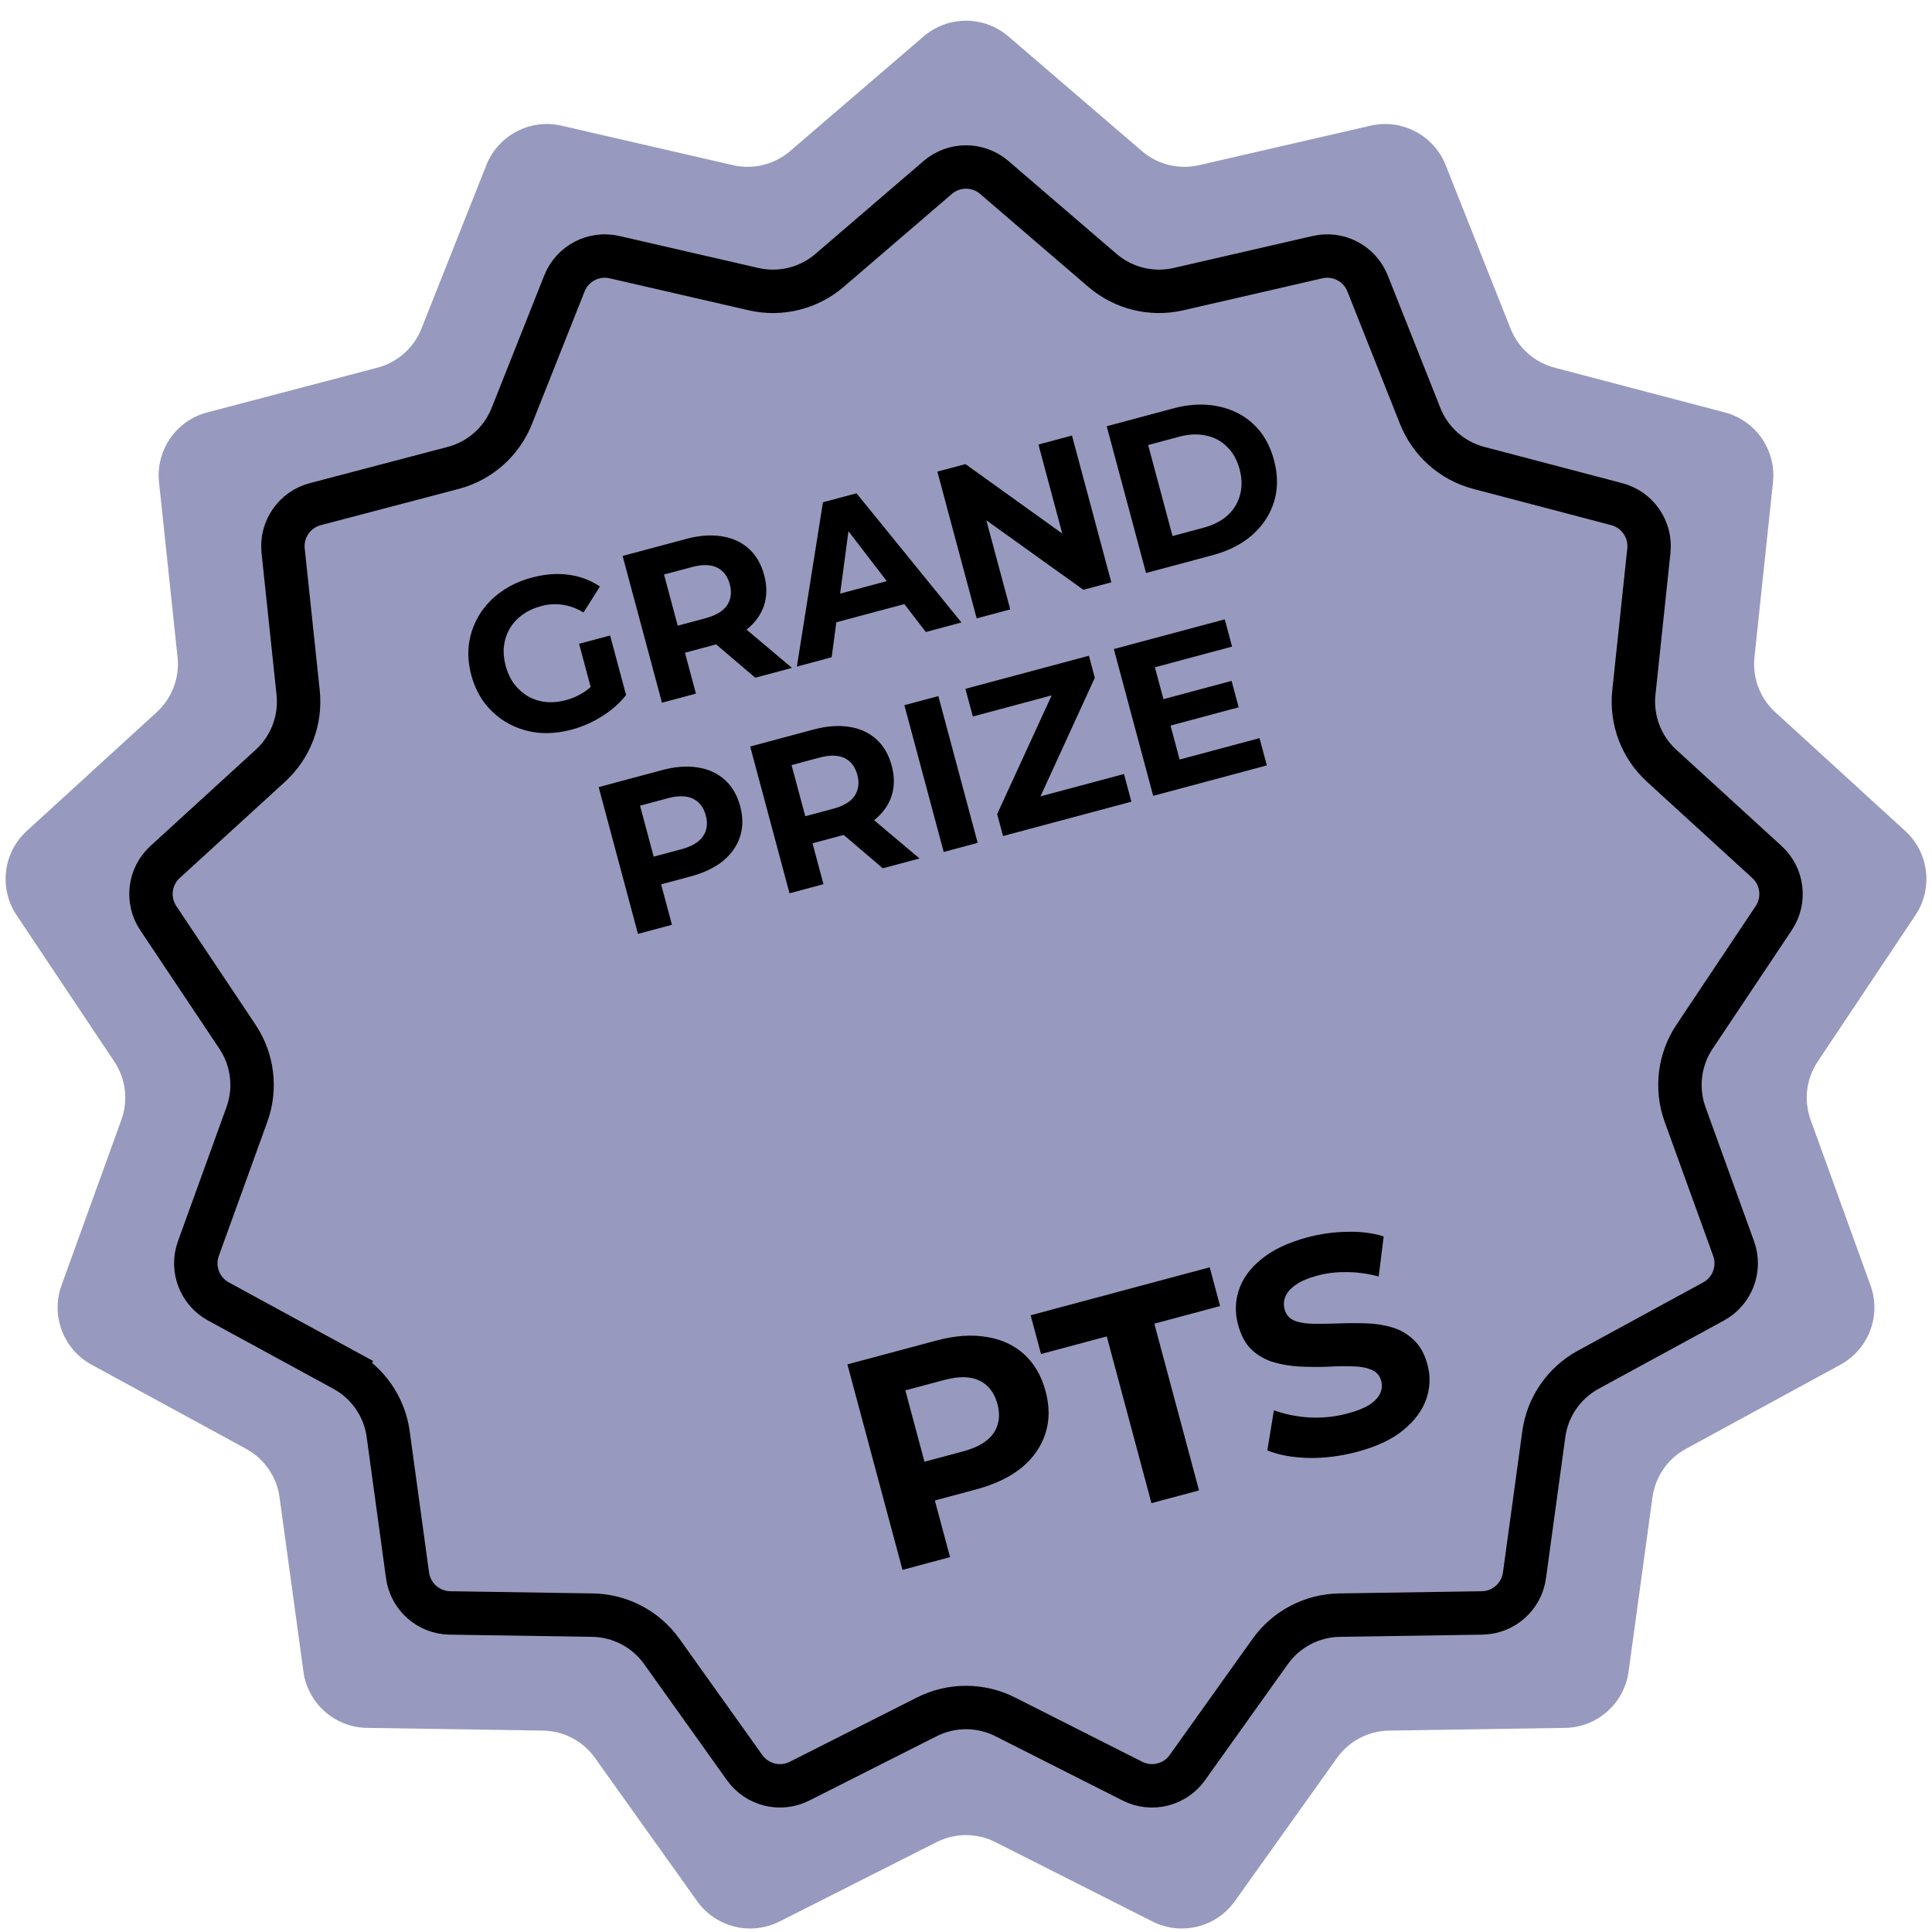
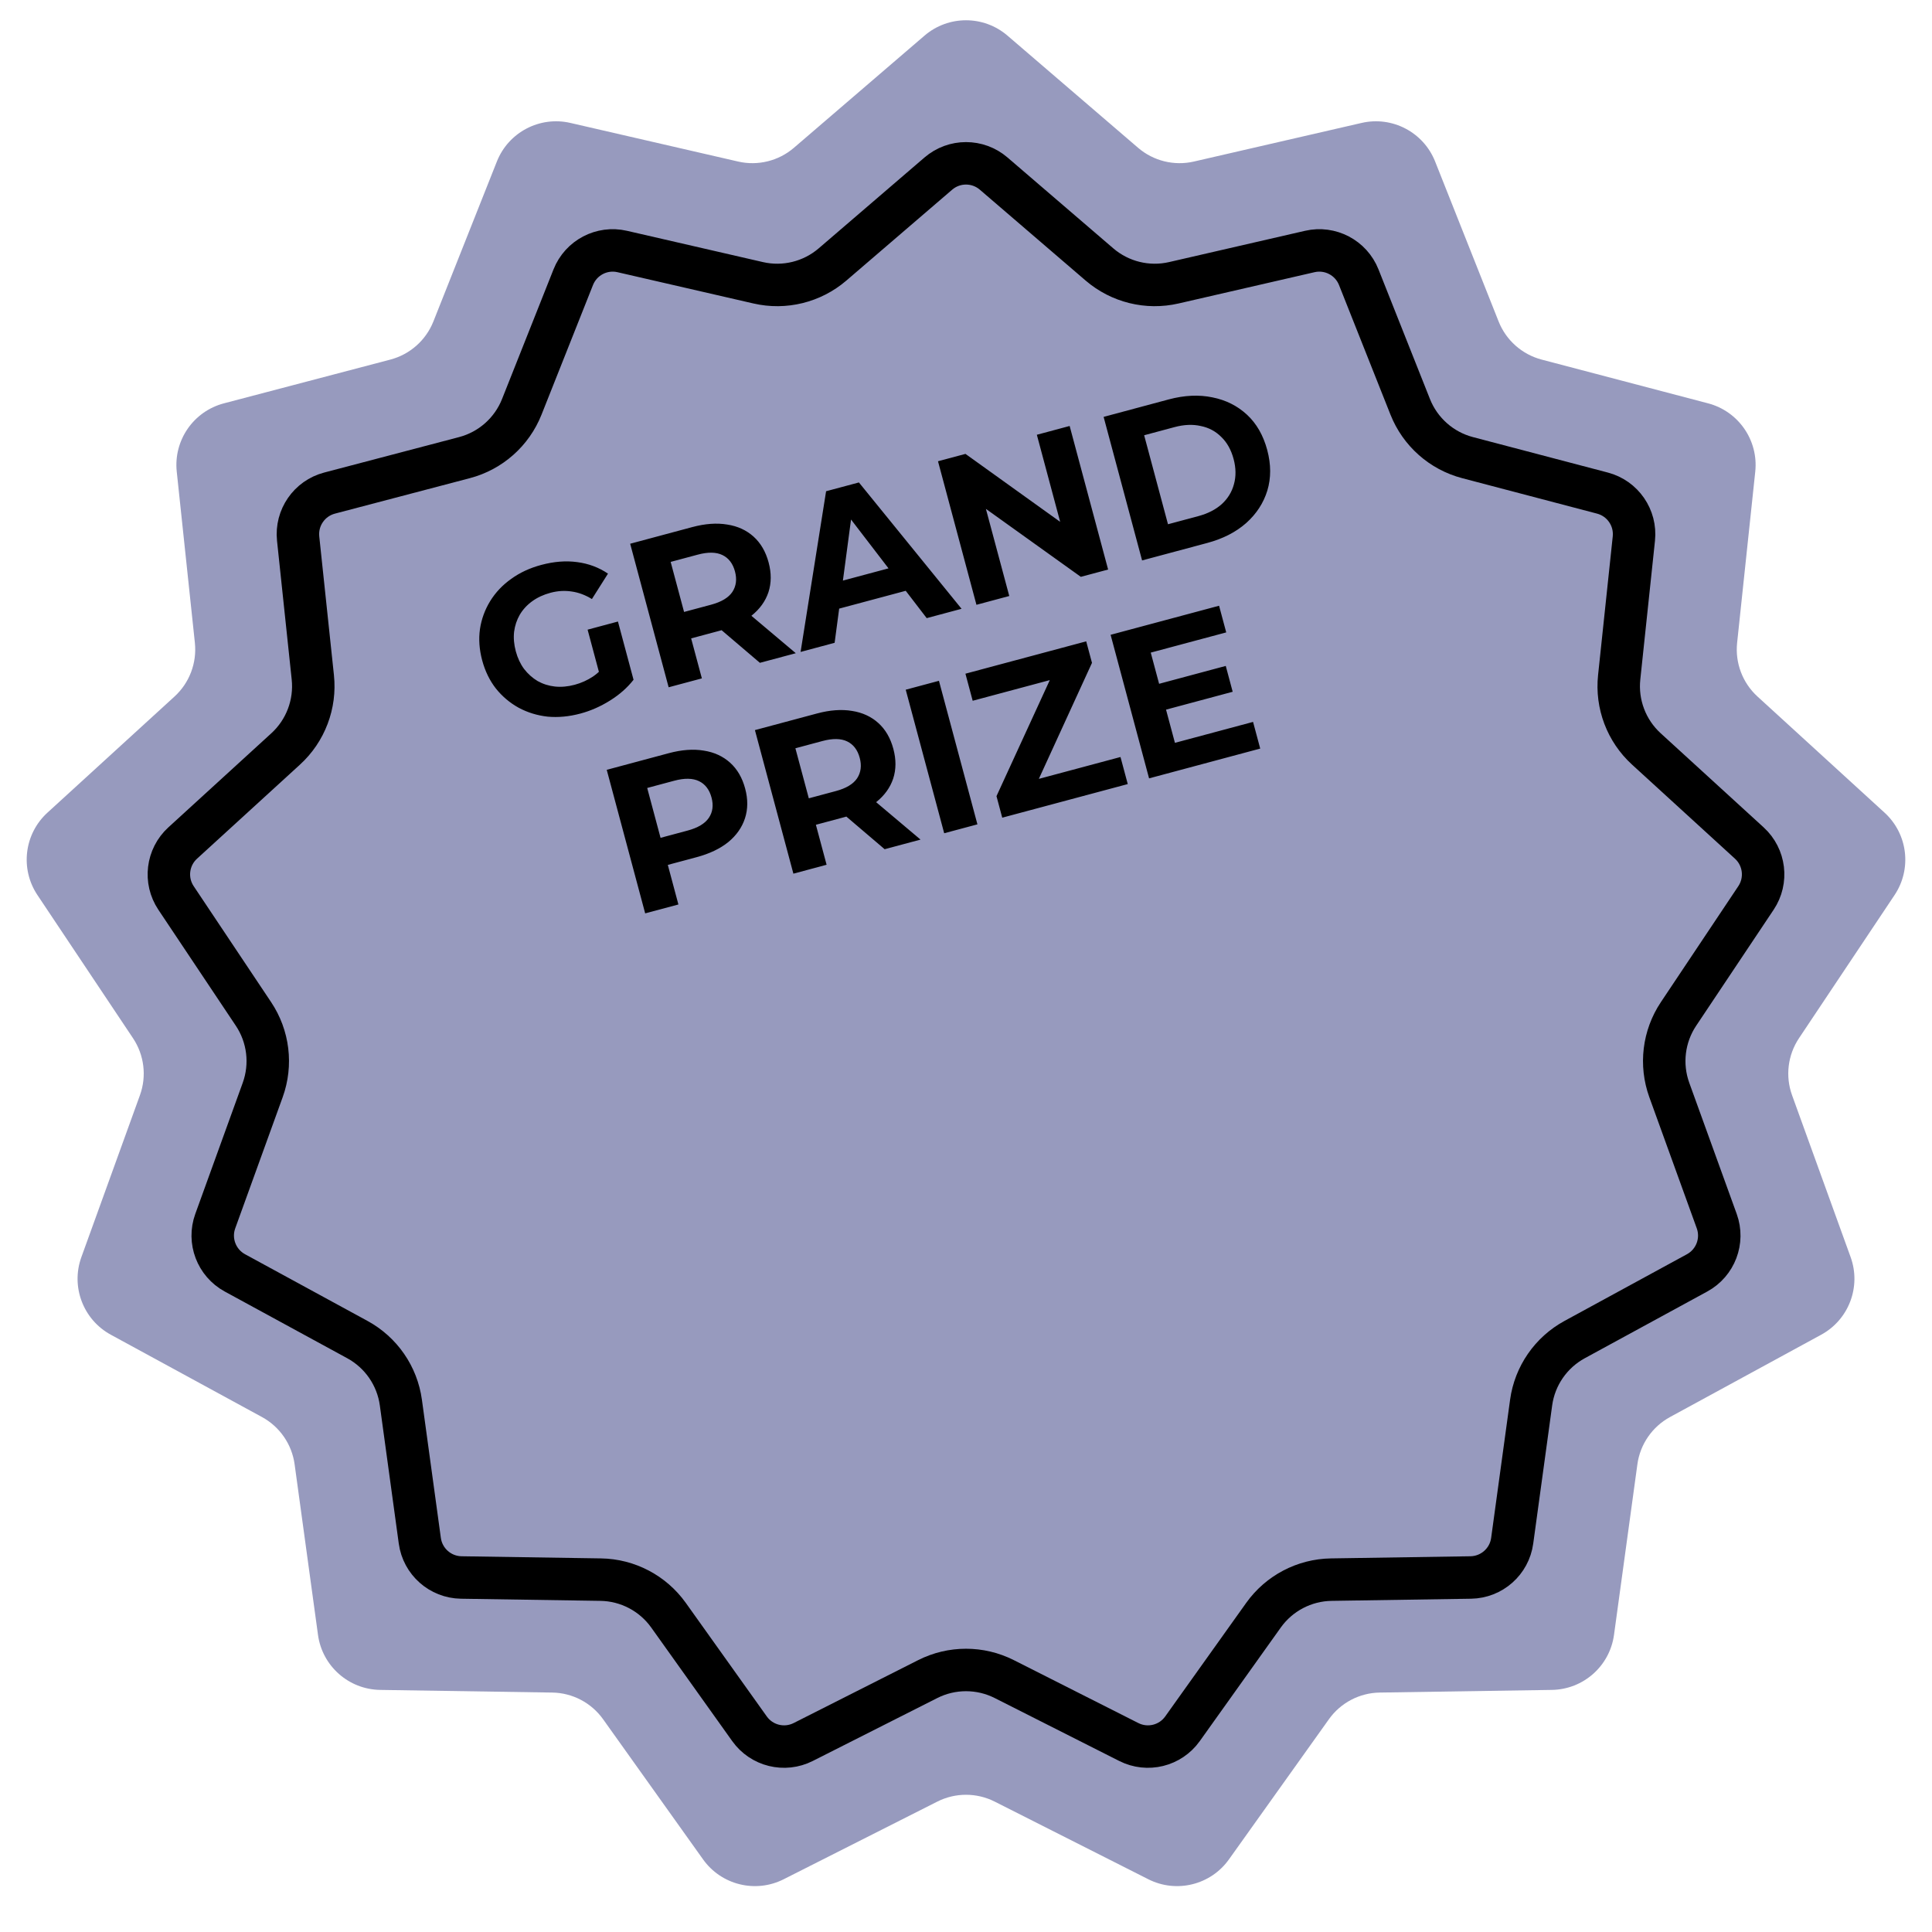
- <svg xmlns="http://www.w3.org/2000/svg" width="89" height="89" viewBox="0 0 89 89" fill="none">
-   <path d="M42.545 1.679C43.67 0.713 45.33 0.713 46.455 1.679L52.605 6.961C53.329 7.582 54.304 7.823 55.233 7.609L63.134 5.79C64.578 5.457 66.049 6.229 66.596 7.606L69.587 15.142C69.939 16.028 70.691 16.694 71.613 16.937L79.454 18.998C80.887 19.375 81.831 20.741 81.675 22.215L80.821 30.278C80.721 31.226 81.077 32.165 81.781 32.808L87.766 38.278C88.86 39.277 89.06 40.926 88.237 42.158L83.735 48.901C83.206 49.694 83.085 50.691 83.409 51.587L86.167 59.212C86.671 60.605 86.082 62.158 84.781 62.867L77.66 66.745C76.823 67.201 76.252 68.028 76.123 68.972L75.022 77.005C74.821 78.473 73.578 79.574 72.096 79.597L63.989 79.722C63.036 79.736 62.146 80.203 61.593 80.979L56.885 87.58C56.024 88.787 54.412 89.184 53.089 88.516L45.853 84.859C45.002 84.429 43.998 84.429 43.147 84.859L35.911 88.516C34.588 89.184 32.976 88.787 32.115 87.58L27.407 80.979C26.854 80.203 25.964 79.736 25.011 79.722L16.904 79.597C15.422 79.574 14.179 78.473 13.978 77.005L12.877 68.972C12.748 68.028 12.177 67.201 11.34 66.745L4.219 62.867C2.918 62.158 2.329 60.605 2.833 59.212L5.591 51.587C5.916 50.691 5.794 49.694 5.265 48.901L0.763 42.158C-0.06 40.926 0.14 39.277 1.234 38.278L7.219 32.808C7.923 32.165 8.279 31.226 8.179 30.278L7.325 22.215C7.169 20.741 8.113 19.375 9.546 18.998L17.387 16.937C18.309 16.694 19.061 16.028 19.413 15.142L22.404 7.606C22.951 6.229 24.422 5.457 25.866 5.79L33.767 7.609C34.696 7.823 35.671 7.582 36.395 6.961L42.545 1.679Z" fill="#979ABE" />
-   <path d="M43.197 8.176C43.947 7.532 45.054 7.532 45.803 8.176L50.786 12.456C51.751 13.284 53.051 13.605 54.29 13.319L60.692 11.846C61.654 11.624 62.635 12.139 62.999 13.057L65.423 19.162C65.892 20.344 66.894 21.232 68.124 21.555L74.477 23.225C75.432 23.476 76.061 24.387 75.957 25.37L75.266 31.902C75.132 33.166 75.607 34.419 76.546 35.276L81.395 39.708C82.124 40.374 82.258 41.473 81.709 42.295L78.061 47.758C77.355 48.815 77.194 50.144 77.626 51.34L79.861 57.517C80.197 58.446 79.804 59.481 78.936 59.954L73.168 63.096C72.051 63.704 71.29 64.806 71.118 66.065L70.226 72.573C70.092 73.552 69.263 74.286 68.275 74.302L61.707 74.403C60.436 74.422 59.25 75.045 58.512 76.079L54.697 81.428C54.124 82.232 53.049 82.497 52.167 82.051L46.304 79.088C45.17 78.515 43.83 78.515 42.696 79.088L36.833 82.051C35.951 82.497 34.876 82.232 34.303 81.428L30.488 76.079C29.75 75.045 28.564 74.422 27.293 74.403L20.725 74.302C19.737 74.286 18.909 73.552 18.774 72.573L17.882 66.065C17.71 64.806 16.949 63.704 15.832 63.096L15.354 63.974L15.832 63.096L10.063 59.954C9.196 59.481 8.803 58.446 9.139 57.517L11.374 51.34C11.806 50.144 11.645 48.815 10.939 47.758L7.291 42.295C6.742 41.473 6.876 40.374 7.605 39.708L12.455 35.276C13.393 34.419 13.868 33.166 13.734 31.902L13.043 25.37C12.939 24.387 13.568 23.476 14.523 23.225L20.876 21.555C22.106 21.232 23.108 20.344 23.577 19.162L26.001 13.057C26.365 12.139 27.346 11.624 28.308 11.846L34.71 13.319C35.949 13.605 37.249 13.284 38.214 12.456L43.197 8.176Z" stroke="black" stroke-width="2" />
-   <path d="M26.338 33.61C25.804 33.753 25.288 33.801 24.793 33.755C24.302 33.7 23.847 33.56 23.427 33.334C23.015 33.106 22.658 32.805 22.357 32.43C22.063 32.053 21.848 31.611 21.711 31.102C21.575 30.593 21.54 30.102 21.607 29.629C21.679 29.154 21.841 28.714 22.091 28.308C22.342 27.903 22.67 27.556 23.076 27.268C23.48 26.974 23.952 26.754 24.493 26.609C25.092 26.448 25.657 26.404 26.186 26.476C26.723 26.546 27.206 26.727 27.637 27.019L26.88 28.216C26.567 28.024 26.249 27.905 25.926 27.861C25.602 27.81 25.269 27.83 24.928 27.921C24.599 28.009 24.314 28.141 24.071 28.317C23.828 28.492 23.633 28.703 23.485 28.95C23.343 29.195 23.253 29.464 23.215 29.757C23.182 30.049 23.209 30.356 23.295 30.678C23.38 30.993 23.509 31.269 23.683 31.506C23.863 31.74 24.077 31.931 24.323 32.079C24.575 32.219 24.846 32.305 25.138 32.337C25.436 32.368 25.746 32.34 26.068 32.254C26.377 32.171 26.663 32.042 26.927 31.868C27.196 31.686 27.437 31.438 27.65 31.126L28.841 32.018C28.548 32.393 28.177 32.72 27.727 33C27.284 33.277 26.821 33.481 26.338 33.61ZM27.357 32.198L26.677 29.658L28.106 29.275L28.841 32.018L27.357 32.198ZM30.494 32.372L28.682 25.611L31.609 24.826C32.215 24.664 32.763 24.624 33.254 24.707C33.744 24.782 34.157 24.972 34.494 25.275C34.83 25.578 35.067 25.984 35.203 26.493C35.338 26.995 35.335 27.462 35.195 27.893C35.053 28.317 34.789 28.685 34.403 28.995C34.017 29.306 33.522 29.542 32.916 29.704L30.859 30.256L31.37 29.384L32.059 31.953L30.494 32.372ZM34.792 31.22L32.445 29.22L34.116 28.772L36.483 30.767L34.792 31.22ZM31.417 29.557L30.525 29.01L32.495 28.482C32.978 28.352 33.311 28.153 33.494 27.883C33.676 27.606 33.717 27.285 33.619 26.918C33.519 26.544 33.322 26.286 33.029 26.144C32.735 26.002 32.347 25.995 31.864 26.125L29.893 26.653L30.39 25.723L31.417 29.557ZM36.709 30.707L37.91 23.138L39.456 22.724L44.291 28.675L42.649 29.115L38.577 23.808L39.195 23.643L38.312 30.277L36.709 30.707ZM37.827 28.854L37.924 27.555L41.401 26.623L42.145 27.698L37.827 28.854ZM44.992 28.487L43.181 21.726L44.475 21.379L49.769 25.178L49.141 25.347L47.837 20.478L49.382 20.064L51.194 26.826L49.909 27.17L44.606 23.373L45.233 23.205L46.538 28.073L44.992 28.487ZM52.794 26.397L50.982 19.636L54.053 18.812C54.788 18.616 55.473 18.584 56.109 18.717C56.743 18.844 57.285 19.116 57.736 19.534C58.186 19.952 58.503 20.505 58.688 21.194C58.871 21.877 58.872 22.515 58.693 23.108C58.512 23.695 58.18 24.205 57.695 24.638C57.209 25.066 56.599 25.377 55.865 25.574L52.794 26.397ZM54.014 24.693L55.444 24.31C55.894 24.189 56.261 24.001 56.545 23.746C56.833 23.482 57.025 23.168 57.121 22.805C57.223 22.439 57.218 22.044 57.104 21.619C56.988 21.187 56.795 20.842 56.526 20.583C56.261 20.316 55.939 20.143 55.559 20.066C55.184 19.98 54.771 19.997 54.32 20.118L52.891 20.501L54.014 24.693ZM29.389 43.021L27.578 36.26L30.504 35.475C31.11 35.313 31.658 35.273 32.149 35.355C32.639 35.431 33.052 35.621 33.389 35.924C33.725 36.227 33.962 36.633 34.098 37.142C34.233 37.644 34.23 38.111 34.09 38.542C33.95 38.972 33.688 39.346 33.304 39.663C32.918 39.974 32.422 40.21 31.817 40.373L29.759 40.924L30.266 40.032L30.954 42.602L29.389 43.021ZM30.312 40.206L29.418 39.649L31.388 39.121C31.871 38.991 32.204 38.792 32.387 38.522C32.57 38.252 32.612 37.933 32.514 37.566C32.414 37.193 32.217 36.935 31.924 36.793C31.63 36.651 31.242 36.644 30.759 36.773L28.789 37.301L29.285 36.371L30.312 40.206ZM36.37 41.151L34.558 34.389L37.485 33.605C38.09 33.443 38.638 33.403 39.13 33.485C39.619 33.561 40.032 33.75 40.369 34.054C40.706 34.357 40.942 34.763 41.078 35.272C41.213 35.774 41.211 36.24 41.071 36.671C40.929 37.096 40.665 37.463 40.279 37.774C39.893 38.084 39.397 38.321 38.792 38.483L36.734 39.034L37.246 38.162L37.934 40.731L36.37 41.151ZM40.668 39.999L38.32 37.998L39.991 37.55L42.358 39.546L40.668 39.999ZM37.293 38.336L36.401 37.788L38.371 37.26C38.854 37.131 39.187 36.931 39.37 36.661C39.551 36.385 39.593 36.063 39.494 35.696C39.394 35.322 39.198 35.065 38.904 34.922C38.611 34.78 38.222 34.774 37.739 34.903L35.769 35.431L36.265 34.501L37.293 38.336ZM43.473 39.247L41.661 32.486L43.226 32.067L45.038 38.828L43.473 39.247ZM46.207 38.514L45.936 37.5L48.767 31.337L49.113 31.856L44.815 33.007L44.473 31.732L50.162 30.208L50.434 31.222L47.612 37.382L47.266 36.864L51.777 35.656L52.119 36.931L46.207 38.514ZM53.48 32.239L56.735 31.366L57.061 32.583L53.806 33.456L53.48 32.239ZM54.341 34.989L58.021 34.003L58.358 35.259L53.123 36.662L51.311 29.9L56.42 28.531L56.757 29.787L53.202 30.739L54.341 34.989Z" fill="black" />
-   <path d="M41.574 72.318L39.037 62.852L43.135 61.754C43.982 61.527 44.75 61.471 45.438 61.586C46.123 61.692 46.702 61.958 47.173 62.382C47.644 62.807 47.975 63.375 48.166 64.087C48.355 64.79 48.351 65.444 48.155 66.047C47.959 66.65 47.592 67.174 47.054 67.617C46.513 68.052 45.819 68.383 44.972 68.61L42.092 69.382L42.801 68.134L43.765 71.731L41.574 72.318ZM42.866 68.377L41.613 67.597L44.372 66.858C45.048 66.677 45.514 66.397 45.771 66.019C46.027 65.641 46.086 65.195 45.949 64.681C45.808 64.159 45.533 63.798 45.122 63.599C44.711 63.399 44.168 63.391 43.492 63.572L40.733 64.311L41.427 63.009L42.866 68.377ZM53.043 69.245L50.985 61.564L47.956 62.375L47.477 60.59L55.727 58.38L56.205 60.165L53.176 60.977L55.234 68.658L53.043 69.245ZM62.529 66.877C61.772 67.08 61.02 67.175 60.272 67.163C59.523 67.141 58.892 67.025 58.382 66.814L58.684 64.965C59.166 65.145 59.708 65.256 60.309 65.298C60.916 65.328 61.504 65.267 62.072 65.115C62.505 64.999 62.841 64.866 63.081 64.715C63.327 64.552 63.492 64.377 63.578 64.19C63.663 64.003 63.679 63.81 63.626 63.612C63.558 63.359 63.406 63.188 63.169 63.097C62.929 62.996 62.635 62.945 62.286 62.942C61.935 62.929 61.551 62.936 61.132 62.961C60.72 62.975 60.299 62.972 59.869 62.952C59.447 62.929 59.048 62.863 58.67 62.751C58.292 62.64 57.956 62.45 57.662 62.181C57.377 61.909 57.166 61.521 57.031 61.016C56.886 60.475 56.899 59.945 57.069 59.426C57.246 58.896 57.592 58.421 58.108 58.003C58.63 57.573 59.338 57.239 60.23 56.999C60.825 56.84 61.431 56.755 62.046 56.745C62.66 56.725 63.225 56.796 63.741 56.957L63.511 58.802C63.001 58.668 62.51 58.601 62.037 58.602C61.561 58.594 61.112 58.647 60.688 58.761C60.264 58.874 59.931 59.017 59.687 59.189C59.443 59.36 59.284 59.543 59.21 59.737C59.134 59.921 59.124 60.117 59.179 60.325C59.245 60.568 59.397 60.74 59.636 60.84C59.873 60.931 60.166 60.978 60.515 60.981C60.864 60.985 61.244 60.979 61.656 60.966C62.076 60.95 62.496 60.948 62.915 60.961C63.343 60.972 63.746 61.033 64.124 61.145C64.502 61.256 64.833 61.448 65.119 61.719C65.413 61.988 65.626 62.37 65.759 62.866C65.902 63.398 65.884 63.925 65.704 64.446C65.525 64.968 65.174 65.444 64.652 65.873C64.138 66.301 63.431 66.635 62.529 66.877Z" fill="black" />
+ <svg xmlns="http://www.w3.org/2000/svg" width="91" height="91" viewBox="0 0 91 91" fill="none">
+   <path d="M43.545 1.679C44.67 0.713 46.33 0.713 47.455 1.679L53.605 6.961C54.329 7.582 55.304 7.823 56.233 7.609L64.134 5.79C65.578 5.457 67.049 6.229 67.596 7.606L70.587 15.142C70.939 16.028 71.691 16.694 72.613 16.937L80.454 18.998C81.887 19.375 82.831 20.741 82.675 22.215L81.821 30.278C81.721 31.226 82.077 32.165 82.781 32.808L88.766 38.278C89.86 39.277 90.06 40.926 89.237 42.158L84.735 48.901C84.206 49.694 84.085 50.691 84.409 51.587L87.167 59.212C87.671 60.605 87.082 62.158 85.781 62.867L78.66 66.745C77.823 67.201 77.252 68.028 77.123 68.972L76.022 77.005C75.821 78.473 74.578 79.574 73.096 79.597L64.989 79.722C64.036 79.736 63.146 80.203 62.593 80.979L57.885 87.58C57.024 88.787 55.412 89.184 54.089 88.516L46.853 84.859C46.002 84.429 44.998 84.429 44.147 84.859L36.911 88.516C35.588 89.184 33.976 88.787 33.115 87.58L28.407 80.979C27.854 80.203 26.964 79.736 26.011 79.722L17.904 79.597C16.422 79.574 15.179 78.473 14.978 77.005L13.877 68.972C13.748 68.028 13.177 67.201 12.34 66.745L5.219 62.867C3.918 62.158 3.329 60.605 3.833 59.212L6.591 51.587C6.916 50.691 6.794 49.694 6.265 48.901L1.763 42.158C0.94 40.926 1.14 39.277 2.234 38.278L8.219 32.808C8.923 32.165 9.279 31.226 9.179 30.278L8.325 22.215C8.169 20.741 9.113 19.375 10.546 18.998L18.387 16.937C19.309 16.694 20.061 16.028 20.413 15.142L23.404 7.606C23.951 6.229 25.422 5.457 26.866 5.79L34.767 7.609C35.696 7.823 36.671 7.582 37.395 6.961L43.545 1.679Z" fill="#979ABE" />
+   <path d="M46.803 8.176L51.786 12.456C52.751 13.284 54.051 13.605 55.29 13.319L61.692 11.846C62.654 11.624 63.635 12.139 63.999 13.057L66.423 19.162C66.892 20.344 67.894 21.232 69.124 21.555L75.477 23.225C76.432 23.476 77.061 24.387 76.957 25.37L76.266 31.902C76.132 33.166 76.607 34.419 77.546 35.276L82.395 39.708C83.124 40.374 83.258 41.473 82.709 42.295L79.061 47.758C78.355 48.815 78.194 50.144 78.626 51.34L80.861 57.517C81.197 58.446 80.804 59.481 79.936 59.954L74.168 63.096C73.051 63.704 72.29 64.806 72.118 66.065L71.226 72.573C71.092 73.552 70.263 74.286 69.275 74.302L62.707 74.403C61.436 74.422 60.25 75.045 59.512 76.079L55.697 81.428C55.124 82.232 54.049 82.497 53.167 82.051L47.304 79.088C46.17 78.515 44.83 78.515 43.696 79.088L37.833 82.051C36.951 82.497 35.876 82.232 35.303 81.428L31.488 76.079C30.75 75.045 29.564 74.422 28.293 74.403L21.725 74.302C20.737 74.286 19.909 73.552 19.774 72.573L18.882 66.065C18.71 64.806 17.949 63.704 16.832 63.096L11.063 59.954C10.196 59.481 9.803 58.446 10.139 57.517L12.374 51.34C12.806 50.144 12.645 48.815 11.939 47.758L8.291 42.295C7.742 41.473 7.876 40.374 8.605 39.708L13.455 35.276C14.393 34.419 14.868 33.166 14.734 31.902L14.043 25.37C13.939 24.387 14.568 23.476 15.523 23.225L21.876 21.555C23.106 21.232 24.108 20.344 24.577 19.162L27.001 13.057C27.365 12.139 28.346 11.624 29.308 11.846L35.71 13.319C36.949 13.605 38.249 13.284 39.214 12.456L44.197 8.176C44.946 7.532 46.054 7.532 46.803 8.176Z" stroke="black" stroke-width="2" />
+   <path d="M27.338 33.61C26.804 33.753 26.288 33.801 25.793 33.755C25.302 33.7 24.847 33.56 24.427 33.334C24.015 33.106 23.658 32.805 23.357 32.43C23.063 32.053 22.848 31.611 22.711 31.102C22.575 30.593 22.54 30.102 22.607 29.629C22.679 29.154 22.841 28.714 23.091 28.308C23.342 27.903 23.67 27.556 24.076 27.268C24.48 26.974 24.952 26.754 25.493 26.609C26.092 26.448 26.657 26.404 27.186 26.476C27.723 26.546 28.206 26.727 28.637 27.019L27.88 28.216C27.567 28.024 27.249 27.905 26.926 27.861C26.602 27.81 26.269 27.83 25.928 27.921C25.599 28.009 25.314 28.141 25.071 28.317C24.828 28.492 24.633 28.703 24.485 28.95C24.343 29.195 24.253 29.464 24.215 29.757C24.182 30.049 24.209 30.356 24.295 30.678C24.38 30.993 24.509 31.269 24.683 31.506C24.863 31.74 25.077 31.931 25.323 32.079C25.575 32.219 25.846 32.305 26.138 32.337C26.436 32.368 26.746 32.34 27.068 32.254C27.377 32.171 27.663 32.042 27.927 31.868C28.196 31.686 28.437 31.438 28.65 31.126L29.841 32.018C29.548 32.393 29.177 32.72 28.727 33C28.284 33.277 27.821 33.481 27.338 33.61ZM28.357 32.198L27.677 29.658L29.106 29.275L29.841 32.018L28.357 32.198ZM31.494 32.372L29.682 25.611L32.609 24.826C33.215 24.664 33.763 24.624 34.254 24.707C34.744 24.782 35.157 24.972 35.494 25.275C35.83 25.578 36.067 25.984 36.203 26.493C36.338 26.995 36.335 27.462 36.195 27.893C36.053 28.317 35.789 28.685 35.403 28.995C35.017 29.306 34.522 29.542 33.916 29.704L31.859 30.256L32.37 29.384L33.059 31.953L31.494 32.372ZM35.792 31.22L33.445 29.22L35.116 28.772L37.483 30.767L35.792 31.22ZM32.417 29.557L31.525 29.01L33.495 28.482C33.978 28.352 34.311 28.153 34.494 27.883C34.676 27.606 34.717 27.285 34.619 26.918C34.519 26.544 34.322 26.286 34.029 26.144C33.735 26.002 33.347 25.995 32.864 26.125L30.893 26.653L31.39 25.723L32.417 29.557ZM37.709 30.707L38.91 23.138L40.456 22.724L45.291 28.675L43.649 29.115L39.577 23.808L40.195 23.643L39.312 30.277L37.709 30.707ZM38.827 28.854L38.924 27.555L42.401 26.623L43.145 27.698L38.827 28.854ZM45.992 28.487L44.181 21.726L45.475 21.379L50.769 25.178L50.141 25.347L48.837 20.478L50.382 20.064L52.194 26.826L50.909 27.17L45.606 23.373L46.233 23.205L47.538 28.073L45.992 28.487ZM53.794 26.397L51.982 19.636L55.053 18.812C55.788 18.616 56.473 18.584 57.109 18.717C57.743 18.844 58.285 19.116 58.736 19.534C59.186 19.952 59.503 20.505 59.688 21.194C59.871 21.877 59.872 22.515 59.693 23.108C59.512 23.695 59.18 24.205 58.695 24.638C58.209 25.066 57.599 25.377 56.865 25.574L53.794 26.397ZM55.014 24.693L56.444 24.31C56.894 24.189 57.261 24.001 57.545 23.746C57.833 23.482 58.025 23.168 58.121 22.805C58.223 22.439 58.218 22.044 58.104 21.619C57.988 21.187 57.795 20.842 57.526 20.583C57.261 20.316 56.939 20.143 56.559 20.066C56.184 19.98 55.771 19.997 55.32 20.118L53.891 20.501L55.014 24.693ZM30.389 43.021L28.578 36.26L31.504 35.475C32.11 35.313 32.658 35.273 33.149 35.355C33.639 35.431 34.052 35.621 34.389 35.924C34.725 36.227 34.962 36.633 35.098 37.142C35.233 37.644 35.23 38.111 35.09 38.542C34.95 38.972 34.688 39.346 34.304 39.663C33.918 39.974 33.422 40.21 32.817 40.373L30.759 40.924L31.266 40.032L31.954 42.602L30.389 43.021ZM31.312 40.206L30.418 39.649L32.388 39.121C32.871 38.991 33.204 38.792 33.387 38.522C33.57 38.252 33.612 37.933 33.514 37.566C33.414 37.193 33.217 36.935 32.924 36.793C32.63 36.651 32.242 36.644 31.759 36.773L29.789 37.301L30.285 36.371L31.312 40.206ZM37.37 41.151L35.558 34.389L38.485 33.605C39.09 33.443 39.638 33.403 40.13 33.485C40.619 33.561 41.032 33.75 41.369 34.054C41.706 34.357 41.942 34.763 42.078 35.272C42.213 35.774 42.211 36.24 42.071 36.671C41.929 37.096 41.665 37.463 41.279 37.774C40.893 38.084 40.397 38.321 39.792 38.483L37.734 39.034L38.246 38.162L38.934 40.731L37.37 41.151ZM41.668 39.999L39.32 37.998L40.991 37.55L43.358 39.546L41.668 39.999ZM38.293 38.336L37.401 37.788L39.371 37.26C39.854 37.131 40.187 36.931 40.37 36.661C40.551 36.385 40.593 36.063 40.494 35.696C40.394 35.322 40.198 35.065 39.904 34.922C39.611 34.78 39.222 34.774 38.739 34.903L36.769 35.431L37.265 34.501L38.293 38.336ZM44.473 39.247L42.661 32.486L44.226 32.067L46.038 38.828L44.473 39.247ZM47.207 38.514L46.936 37.5L49.767 31.337L50.113 31.856L45.815 33.007L45.473 31.732L51.162 30.208L51.434 31.222L48.612 37.382L48.266 36.864L52.777 35.656L53.119 36.931L47.207 38.514ZM54.48 32.239L57.735 31.366L58.061 32.583L54.806 33.456L54.48 32.239ZM55.341 34.989L59.021 34.003L59.358 35.259L54.123 36.662L52.311 29.9L57.42 28.531L57.757 29.787L54.202 30.739L55.341 34.989Z" fill="black" />
</svg>
